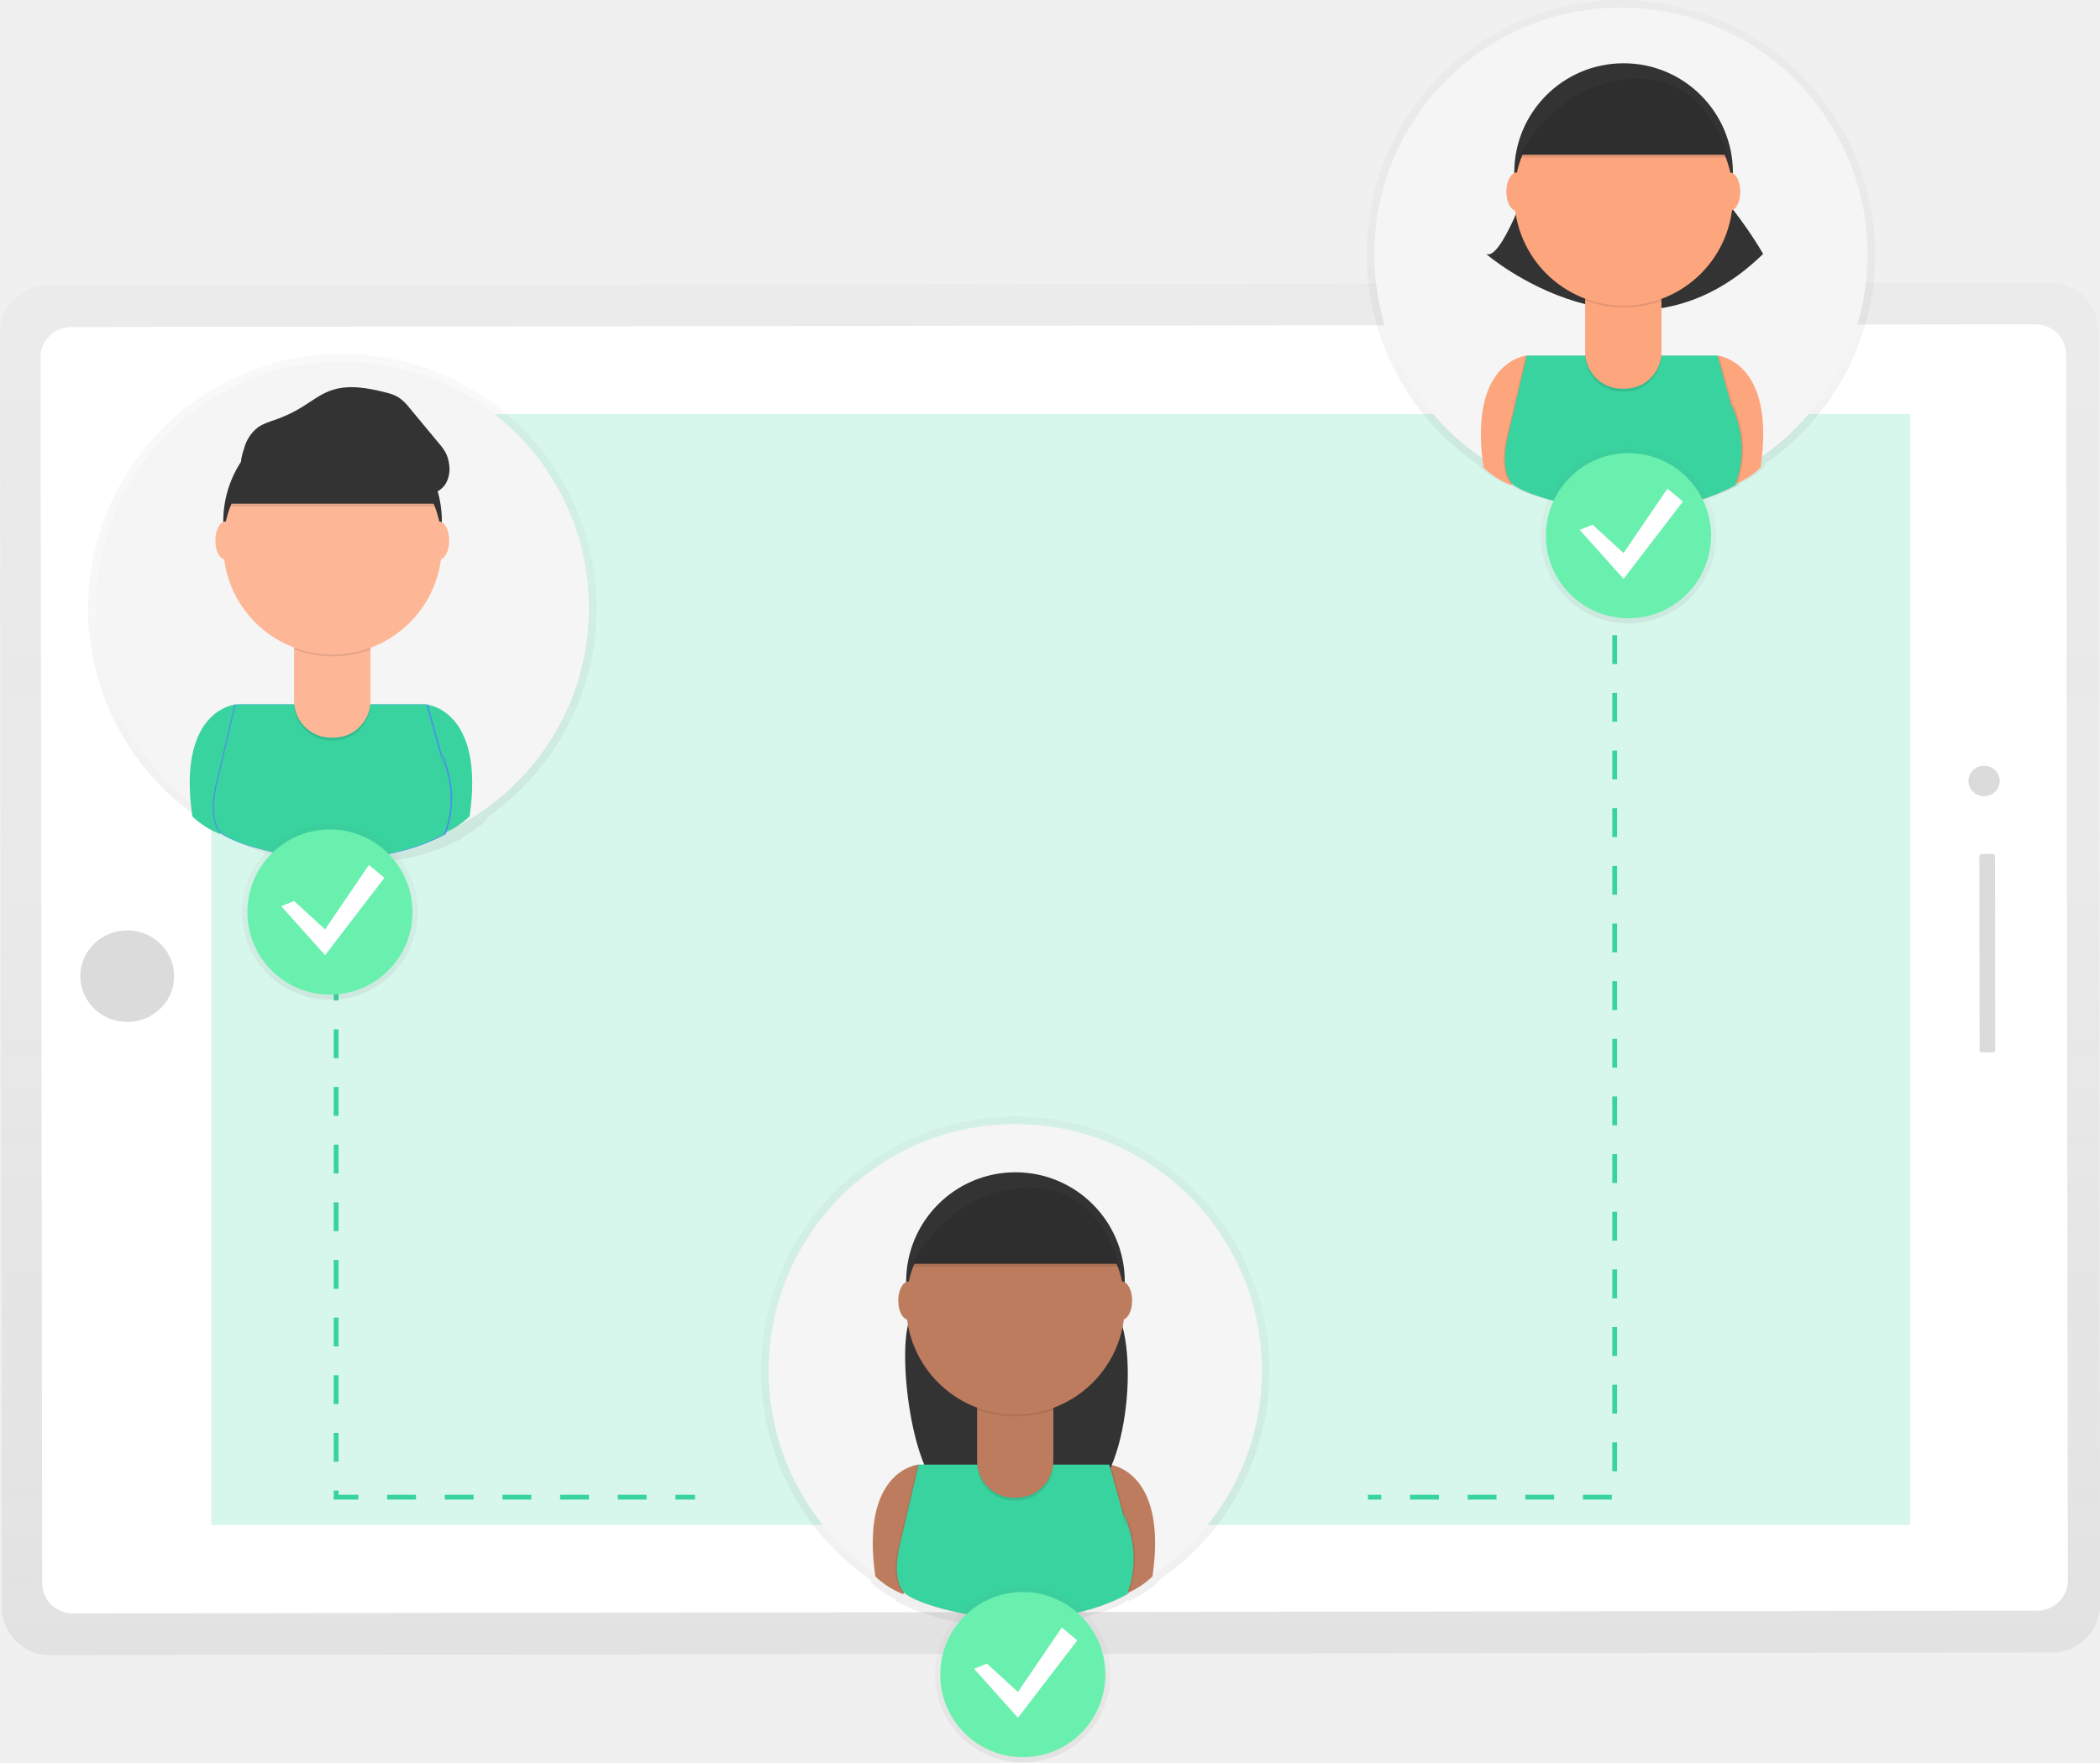
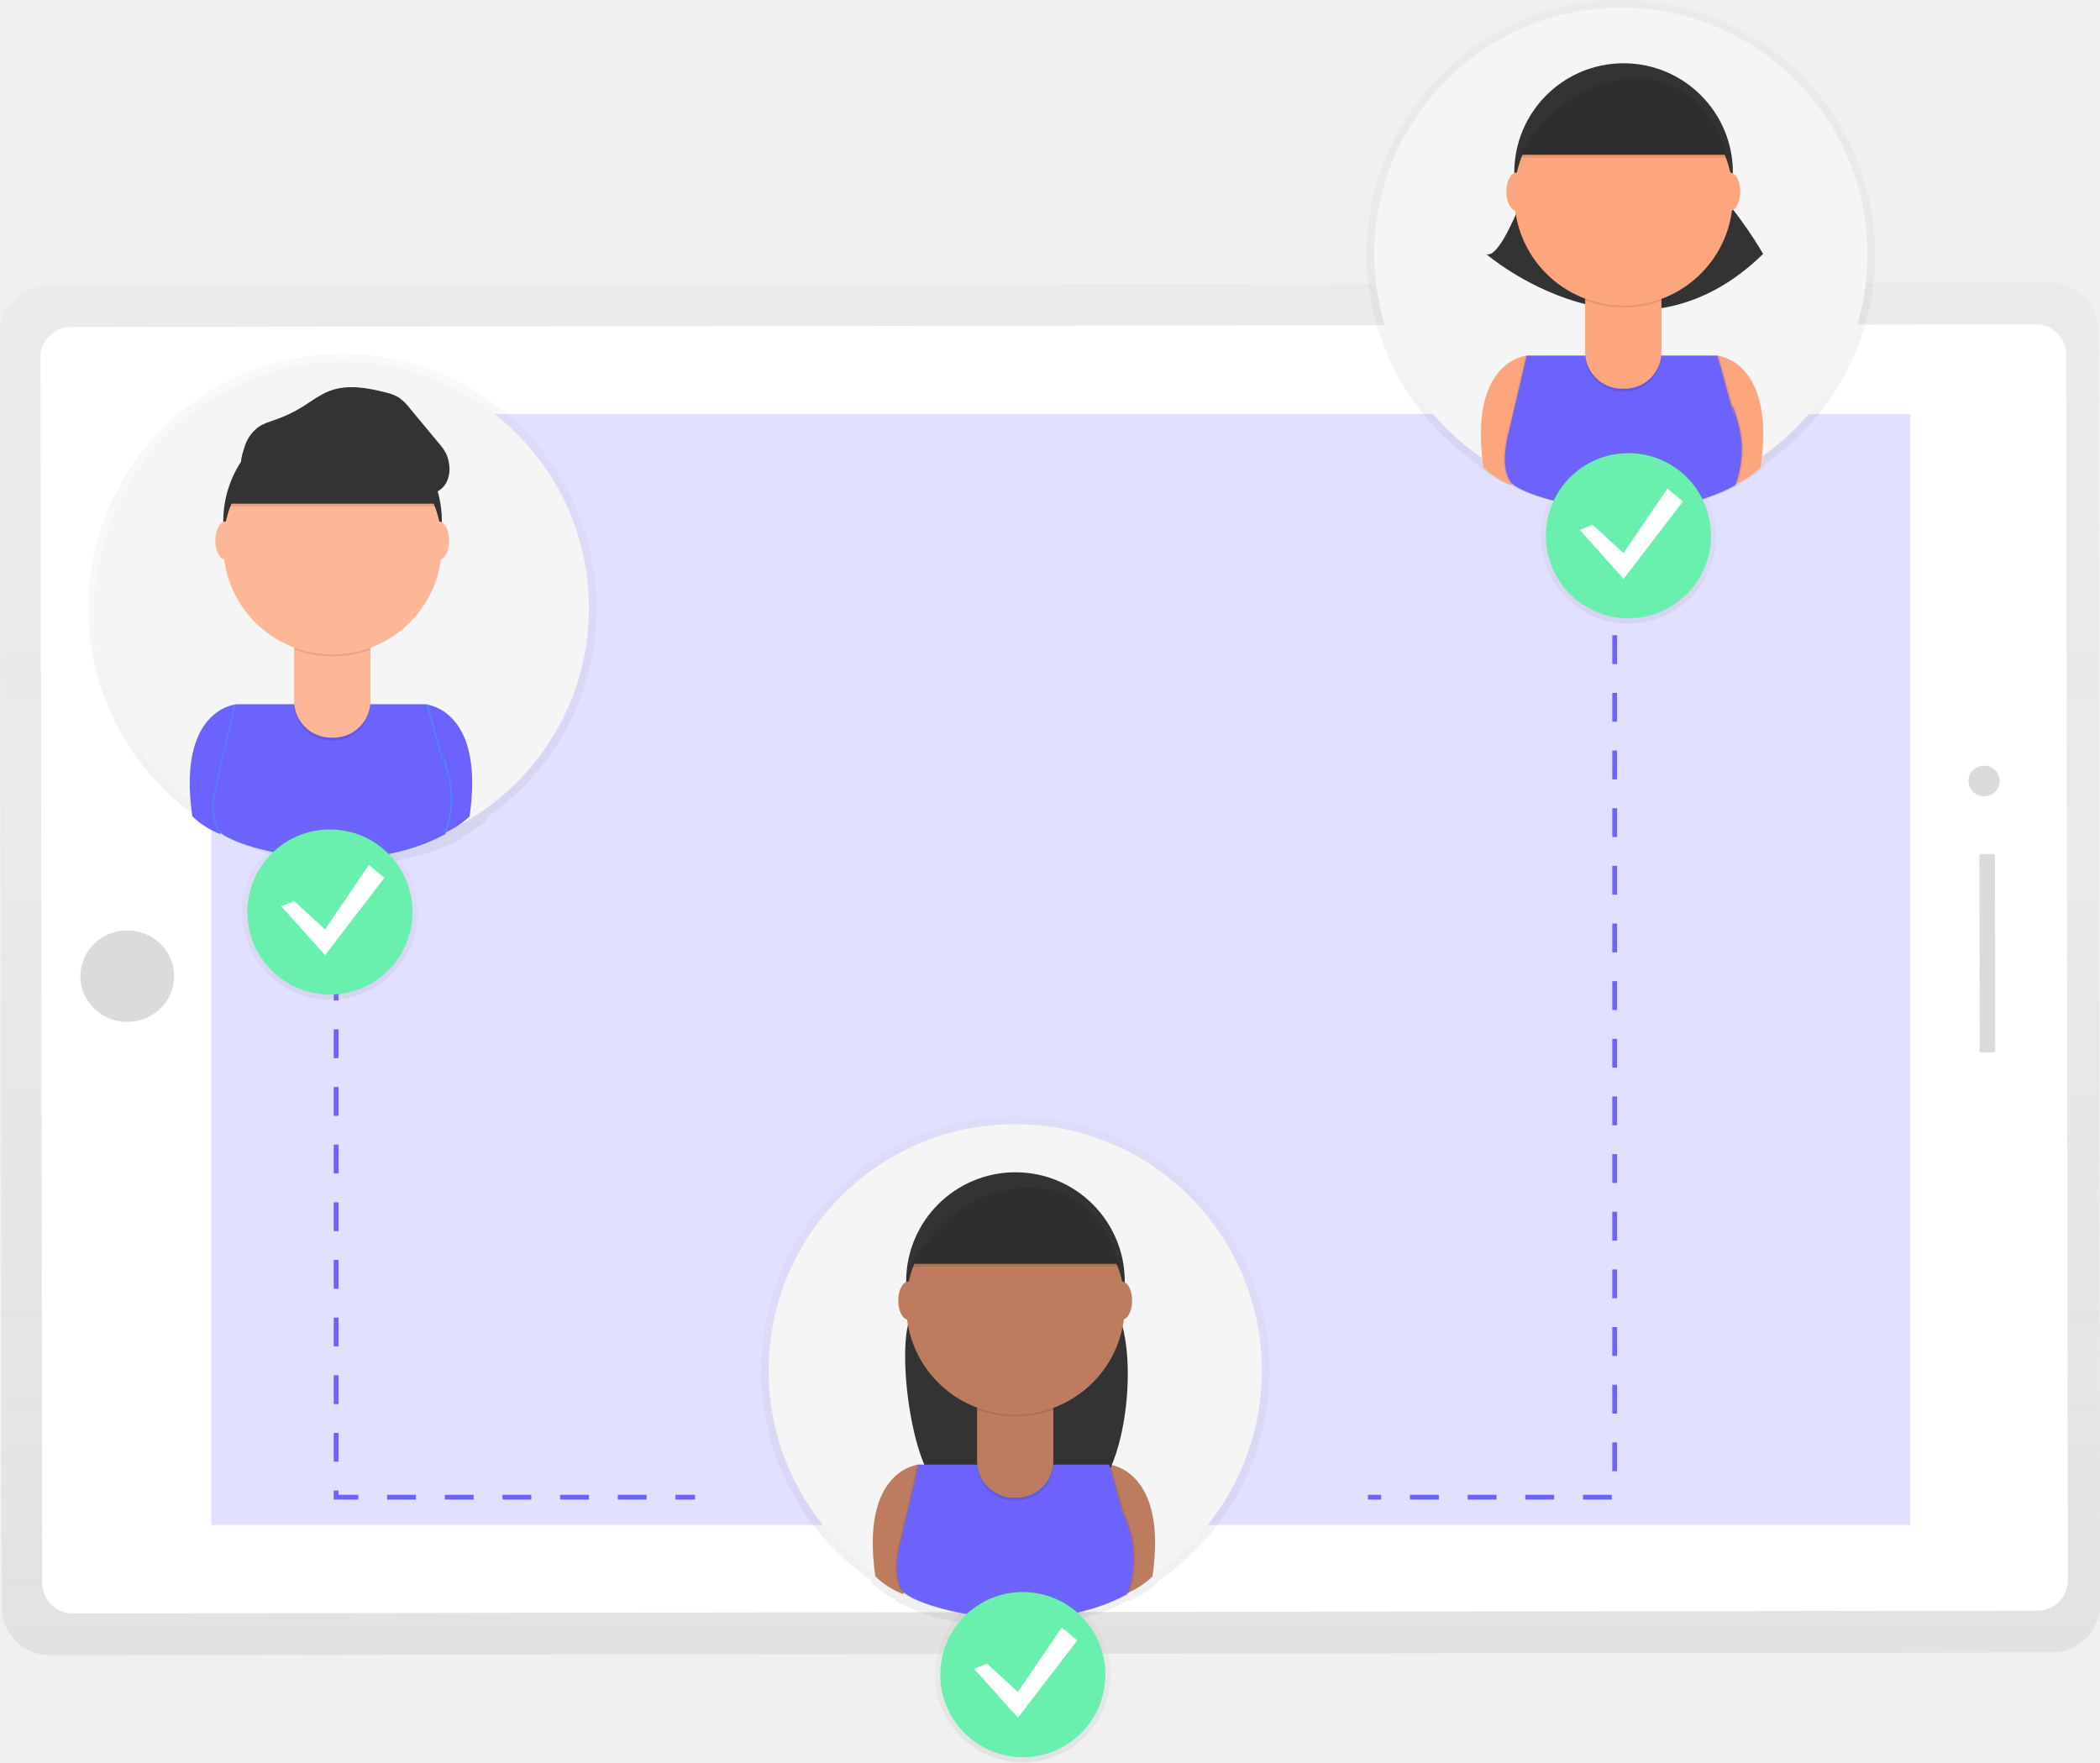
<svg xmlns="http://www.w3.org/2000/svg" xmlns:xlink="http://www.w3.org/1999/xlink" id="390bda19-a7d2-4807-bf84-0b71cfc4032d" data-name="Layer 1" width="874.11" height="733.63" viewBox="0 0 874.11 733.63">
  <defs>
    <linearGradient id="cc82a564-ea96-4f3a-b817-d04de3d3185f" x1="875.04" y1="475.49" x2="303.77" y2="474.73" gradientTransform="matrix(0, 1, -1.02, 0, 1081.62, -103.54)" gradientUnits="userSpaceOnUse">
      <stop offset="0" stop-color="gray" stop-opacity="0.25" />
      <stop offset="0.54" stop-color="gray" stop-opacity="0.12" />
      <stop offset="1" stop-color="gray" stop-opacity="0.1" />
    </linearGradient>
    <linearGradient id="e2d916eb-0c16-4978-ba1c-6a4f2feb782d" x1="590.41" y1="841.63" x2="590.41" y2="111.52" gradientTransform="matrix(0, 1, -1.02, 0, 1082.43, -102.87)" gradientUnits="userSpaceOnUse">
      <stop offset="0" stop-opacity="0.09" />
      <stop offset="0.55" stop-opacity="0.07" />
      <stop offset="1" stop-opacity="0.02" />
    </linearGradient>
    <linearGradient id="7dc82f8a-aae8-4c14-8443-a0bee5c82ac4" x1="837.64" y1="295.46" x2="837.64" y2="83.19" gradientTransform="matrix(1, 0, 0, 1, 0, 0)" xlink:href="#cc82a564-ea96-4f3a-b817-d04de3d3185f" />
    <linearGradient id="10911ca7-360a-4a17-aa6c-ba55de6df86c" x1="305.44" y1="442.78" x2="305.44" y2="230.5" gradientTransform="matrix(1, 0, 0, 1, 0, 0)" xlink:href="#cc82a564-ea96-4f3a-b817-d04de3d3185f" />
    <linearGradient id="b1d6e2ae-fbc3-4669-9109-ab786db17612" x1="-537.55" y1="760.23" x2="-537.55" y2="547.95" gradientTransform="matrix(-1, 0, 0, 1, 48, 0)" xlink:href="#cc82a564-ea96-4f3a-b817-d04de3d3185f" />
    <linearGradient id="014d2d59-4ea0-44d4-9011-1415ae1e0169" x1="137.34" y1="416.18" x2="137.34" y2="343.15" gradientTransform="matrix(1, 0, 0, 1, 0, 0)" xlink:href="#cc82a564-ea96-4f3a-b817-d04de3d3185f" />
    <linearGradient id="3edc3864-c137-45a8-b4cb-910029123495" x1="677.83" y1="259.53" x2="677.83" y2="186.5" gradientTransform="matrix(1, 0, 0, 1, 0, 0)" xlink:href="#cc82a564-ea96-4f3a-b817-d04de3d3185f" />
    <linearGradient id="526052fb-0a4d-4689-9c8f-871db821c2c2" x1="425.74" y1="733.63" x2="425.74" y2="660.6" gradientTransform="matrix(1, 0, 0, 1, 0, 0)" xlink:href="#cc82a564-ea96-4f3a-b817-d04de3d3185f" />
  </defs>
  <g opacity="0.5">
    <path d="M163.68,752.21,162.94,222a20,20,0,0,1,20-20l833.41-1.11a20,20,0,0,1,20,20l.73,530.21a20,20,0,0,1-20,20l-833.41,1.11A20,20,0,0,1,163.68,752.21Z" transform="translate(-162.94 -83.19)" fill="url(#cc82a564-ea96-4f3a-b817-d04de3d3185f)" />
  </g>
  <rect x="227.85" y="241.33" width="741.32" height="492.4" transform="translate(-163.62 -82.36) rotate(-0.08)" fill="url(#e2d916eb-0c16-4978-ba1c-6a4f2feb782d)" />
  <rect x="180.15" y="218.77" width="843.16" height="535.49" rx="12.68" ry="12.68" transform="translate(-163.61 -82.36) rotate(-0.08)" fill="#fff" />
-   <rect x="374.09" y="133.87" width="462.44" height="707.19" transform="matrix(0, 1, -1, 0, 928.99, -201.71)" fill="#38d39f" opacity="0.2" />
+   <rect x="374.09" y="133.87" width="462.44" height="707.19" transform="matrix(0, 1, -1, 0, 928.99, -201.71)" fill="#6c63ff" opacity="0.2" />
  <ellipse cx="216.59" cy="489.24" rx="19.52" ry="19.06" transform="matrix(1, 0, 0, 1, -163.62, -82.89)" fill="#dbdbdb" />
  <ellipse cx="989.37" cy="406.92" rx="6.51" ry="6.35" transform="matrix(1, 0, 0, 1, -163.5, -81.82)" fill="#dbdbdb" />
  <rect x="948.83" y="476.71" width="82.58" height="6.51" rx="0.76" ry="0.76" transform="translate(1305.78 -594) rotate(89.92)" fill="#dbdbdb" />
  <g opacity="0.5">
    <path d="M943.46,189A105.82,105.82,0,1,0,778.6,276.83l.07.47a36.22,36.22,0,0,0,12,7.64l.14-.47c5,4.25,25.81,11.05,49.79,11h.52c15.18,0,31.66-2.68,46.16-10.52,0,0,.13-.28.33-.8a37.7,37.7,0,0,0,10-6.83q.09-.61.17-1.2A105.7,105.7,0,0,0,943.46,189Z" transform="translate(-162.94 -83.19)" fill="url(#7dc82f8a-aae8-4c14-8443-a0bee5c82ac4)" />
  </g>
  <circle cx="674.7" cy="105.83" r="102.64" fill="#f5f5f5" />
  <path d="M798.43,231.22s-24.46,2-18,46.56a35.13,35.13,0,0,0,11.64,7.41l13.76-46.56Z" transform="translate(-162.94 -83.19)" fill="#fda57d" />
  <path d="M877.79,231.22s24.46,2,18,46.56a35.13,35.13,0,0,1-11.64,7.41l-13.76-46.56Z" transform="translate(-162.94 -83.19)" fill="#fda57d" />
  <path d="M799.49,158.2s-11.64,33.86-18,30.69c0,0,61.26,52.91,115.34,0,0,0-9.52-16.93-23.28-30.69Z" transform="translate(-162.94 -83.19)" fill="#333" />
  <circle cx="675.81" cy="71.84" r="45.5" fill="#333" />
  <path d="M877.32,231.22H798L790.55,263s-4.35,14.7,1.06,21.16,56,21.16,93.12,1.06a41.4,41.4,0,0,0,1.06-26.45c-4.23-14.81-1.06-1.06-1.06-1.06Z" transform="translate(-162.94 -83.19)" opacity="0.1" />
  <path d="M878.38,231.22H799L791.61,263s-4.35,14.7,1.06,21.16,56,21.16,93.12,1.06a41.4,41.4,0,0,0,1.06-26.45c-4.23-14.81-1.06-1.06-1.06-1.06Z" transform="translate(-162.94 -83.19)" opacity="0.1" />
-   <path d="M877.79,231.22H798.43L791,263s-4.35,14.7,1.06,21.16,56,21.16,93.12,1.06a41.4,41.4,0,0,0,1.06-26.45c-4.23-14.81-1.06-1.06-1.06-1.06Z" transform="translate(-162.94 -83.19)" fill="#38d39f" />
+   <path d="M877.79,231.22H798.43L791,263s-4.35,14.7,1.06,21.16,56,21.16,93.12,1.06a41.4,41.4,0,0,0,1.06-26.45c-4.23-14.81-1.06-1.06-1.06-1.06Z" transform="translate(-162.94 -83.19)" fill="#6c63ff" />
  <path d="M659.82,121.7h31.75a0,0,0,0,1,0,0v26a15.3,15.3,0,0,1-15.3,15.3h-1.15a15.3,15.3,0,0,1-15.3-15.3v-26A0,0,0,0,1,659.82,121.7Z" opacity="0.1" />
  <path d="M659.82,120.52h31.75a0,0,0,0,1,0,0v26a15.3,15.3,0,0,1-15.3,15.3h-1.15a15.3,15.3,0,0,1-15.3-15.3v-26A0,0,0,0,1,659.82,120.52Z" fill="#fda57d" />
  <path d="M822.83,208.28a45.69,45.69,0,0,0,31.75.09v-3.9H822.83Z" transform="translate(-162.94 -83.19)" opacity="0.1" />
  <circle cx="675.81" cy="81.72" r="45.5" fill="#fda57d" />
  <path d="M795.25,147.62H882s-7.41-35-40.21-32.8S795.25,147.62,795.25,147.62Z" transform="translate(-162.94 -83.19)" fill="#333" />
  <ellipse cx="631.25" cy="79.78" rx="4.23" ry="7.94" fill="#fda57d" />
  <ellipse cx="720.14" cy="79.78" rx="4.23" ry="7.94" fill="#fda57d" />
  <path d="M795.25,148.8H882s-7.41-35-40.21-32.8S795.25,148.8,795.25,148.8Z" transform="translate(-162.94 -83.19)" opacity="0.1" />
  <g opacity="0.5">
    <path d="M411.26,336.32a105.82,105.82,0,1,0-164.85,87.83l.07.47a36.22,36.22,0,0,0,12,7.64l.14-.47c5,4.25,25.81,11.05,49.79,11h.52c15.18,0,31.66-2.68,46.16-10.52,0,0,.13-.28.33-.8a37.7,37.7,0,0,0,10-6.83q.09-.61.17-1.2A105.7,105.7,0,0,0,411.26,336.32Z" transform="translate(-162.94 -83.19)" fill="url(#10911ca7-360a-4a17-aa6c-ba55de6df86c)" />
  </g>
  <circle cx="142.5" cy="253.14" r="102.64" fill="#f5f5f5" />
-   <path d="M261,376.46s-24.46,2-18,46.56a35.13,35.13,0,0,0,11.64,7.41l13.76-46.56Z" transform="translate(-162.94 -83.19)" fill="#38d39f" />
-   <path d="M340.41,376.46s24.46,2,18,46.56a35.13,35.13,0,0,1-11.64,7.41L333,383.86Z" transform="translate(-162.94 -83.19)" fill="#38d39f" />
+   <path d="M261,376.46s-24.46,2-18,46.56a35.13,35.13,0,0,0,11.64,7.41l13.76-46.56Z" transform="translate(-162.94 -83.19)" fill="#6c63ff" />
+   <path d="M340.41,376.46s24.46,2,18,46.56a35.13,35.13,0,0,1-11.64,7.41L333,383.86Z" transform="translate(-162.94 -83.19)" fill="#6c63ff" />
  <circle cx="138.43" cy="217.08" r="45.5" fill="#333" />
  <path d="M339.94,376.46H260.57l-7.41,31.75s-4.35,14.7,1.06,21.16,56,21.16,93.12,1.06A41.4,41.4,0,0,0,348.4,404c-4.23-14.81-1.06-1.06-1.06-1.06Z" transform="translate(-162.94 -83.19)" fill="#4d8af0" />
  <path d="M341,376.46H261.63l-7.41,31.75s-4.35,14.7,1.06,21.16,56,21.16,93.12,1.06A41.4,41.4,0,0,0,349.46,404c-4.23-14.81-1.06-1.06-1.06-1.06Z" transform="translate(-162.94 -83.19)" fill="#4d8af0" />
-   <path d="M340.41,376.46H261l-7.41,31.75s-4.35,14.7,1.06,21.16,56,21.16,93.12,1.06A41.4,41.4,0,0,0,348.87,404c-4.23-14.81-1.06-1.06-1.06-1.06Z" transform="translate(-162.94 -83.19)" fill="#38d39f" />
+   <path d="M340.41,376.46H261l-7.41,31.75s-4.35,14.7,1.06,21.16,56,21.16,93.12,1.06A41.4,41.4,0,0,0,348.87,404c-4.23-14.81-1.06-1.06-1.06-1.06Z" transform="translate(-162.94 -83.19)" fill="#6c63ff" />
  <path d="M122.44,266.93h31.75a0,0,0,0,1,0,0v26a15.3,15.3,0,0,1-15.3,15.3h-1.15a15.3,15.3,0,0,1-15.3-15.3v-26a0,0,0,0,1,0,0Z" opacity="0.1" />
  <path d="M122.44,265.76h31.75a0,0,0,0,1,0,0v26a15.3,15.3,0,0,1-15.3,15.3h-1.15a15.3,15.3,0,0,1-15.3-15.3v-26a0,0,0,0,1,0,0Z" fill="#fdb797" />
  <path d="M285.44,353.52a45.69,45.69,0,0,0,31.75.09v-3.9H285.44Z" transform="translate(-162.94 -83.19)" opacity="0.1" />
  <circle cx="138.43" cy="226.96" r="45.5" fill="#fdb797" />
  <path d="M257.87,294h86.77s-7.41-35-40.21-32.8S257.87,294,257.87,294Z" transform="translate(-162.94 -83.19)" opacity="0.1" />
  <path d="M257.87,292.86h86.77s-7.41-35-40.21-32.8S257.87,292.86,257.87,292.86Z" transform="translate(-162.94 -83.19)" fill="#333" />
  <ellipse cx="93.87" cy="225.02" rx="4.23" ry="7.94" fill="#fdb797" />
  <ellipse cx="182.75" cy="225.02" rx="4.23" ry="7.94" fill="#fdb797" />
  <path d="M264.61,269.65a16.13,16.13,0,0,1,5.85-8.67c2.22-1.54,4.87-2.28,7.41-3.18a56.65,56.65,0,0,0,10.78-5.15c3.86-2.38,7.48-5.24,11.73-6.81,7.31-2.7,15.45-1.24,23,.7a19.35,19.35,0,0,1,5.38,2,20.36,20.36,0,0,1,4.77,4.62l12,14.45a23,23,0,0,1,3,4.19,14.43,14.43,0,0,1,1.36,4.73,12.38,12.38,0,0,1-1.28,7.76c-2,3.46-6.2,5.2-10.2,5.36s-7.93-1-11.78-2.13c-12.4-3.63-25-7-37.82-8.52a106.67,106.67,0,0,0-19.24-.62c-2,.13-4.68,1.06-5.9-1C262.56,275.59,264.06,271.43,264.61,269.65Z" transform="translate(-162.94 -83.19)" fill="#333" />
  <g opacity="0.5">
    <path d="M479.73,653.77A105.82,105.82,0,1,1,644.58,741.6l-.07.47a36.22,36.22,0,0,1-12,7.64l-.14-.47c-5,4.25-25.81,11.05-49.79,11h-.52c-15.18,0-31.66-2.68-46.16-10.52,0,0-.13-.28-.33-.8a37.7,37.7,0,0,1-10-6.83q-.09-.61-.17-1.2A105.7,105.7,0,0,1,479.73,653.77Z" transform="translate(-162.94 -83.19)" fill="url(#b1d6e2ae-fbc3-4669-9109-ab786db17612)" />
  </g>
  <circle cx="422.6" cy="570.59" r="102.64" fill="#f5f5f5" />
  <path d="M545.3,692.87s-24.46,2-18,46.56a35.13,35.13,0,0,0,11.64,7.41l13.76-46.56Z" transform="translate(-162.94 -83.19)" fill="#be7c5e" />
  <path d="M624.66,692.87s24.46,2,18,46.56A35.13,35.13,0,0,1,631,746.84l-13.76-46.56Z" transform="translate(-162.94 -83.19)" fill="#be7c5e" />
  <path d="M546.36,619.86s-1.88,5.48-4.55,11.82c-5.82,13.87.82,67.13,14.75,72.8,15.63,6.37,36.18,10.45,57.53,2.66,18.56-6.77,24.28-67.39,11.16-82.16-1.54-1.73-3.15-3.45-4.83-5.13Z" transform="translate(-162.94 -83.19)" fill="#333" />
  <circle cx="422.68" cy="533.5" r="45.5" fill="#333" />
  <path d="M624.19,692.87H544.83l-7.41,31.75s-4.35,14.7,1.06,21.16,56,21.16,93.12,1.06a41.4,41.4,0,0,0,1.06-26.45c-4.23-14.81-1.06-1.06-1.06-1.06Z" transform="translate(-162.94 -83.19)" opacity="0.1" />
  <path d="M625.25,692.87H545.89l-7.41,31.75s-4.35,14.7,1.06,21.16,56,21.16,93.12,1.06a41.4,41.4,0,0,0,1.06-26.45c-4.23-14.81-1.06-1.06-1.06-1.06Z" transform="translate(-162.94 -83.19)" opacity="0.1" />
-   <path d="M624.66,692.87H545.3l-7.41,31.75s-4.35,14.7,1.06,21.16,56,21.16,93.12,1.06a41.4,41.4,0,0,0,1.06-26.45c-4.23-14.81-1.06-1.06-1.06-1.06Z" transform="translate(-162.94 -83.19)" fill="#38d39f" />
+   <path d="M624.66,692.87H545.3l-7.41,31.75s-4.35,14.7,1.06,21.16,56,21.16,93.12,1.06a41.4,41.4,0,0,0,1.06-26.45c-4.23-14.81-1.06-1.06-1.06-1.06Z" transform="translate(-162.94 -83.19)" fill="#6c63ff" />
  <path d="M406.69,583.35h31.75a0,0,0,0,1,0,0v26a15.3,15.3,0,0,1-15.3,15.3H422a15.3,15.3,0,0,1-15.3-15.3v-26A0,0,0,0,1,406.69,583.35Z" opacity="0.1" />
  <path d="M406.69,582.17h31.75a0,0,0,0,1,0,0v26a15.3,15.3,0,0,1-15.3,15.3H422a15.3,15.3,0,0,1-15.3-15.3v-26A0,0,0,0,1,406.69,582.17Z" fill="#be7c5e" />
  <path d="M569.7,669.93a45.69,45.69,0,0,0,31.75.09v-3.9H569.7Z" transform="translate(-162.94 -83.19)" opacity="0.1" />
  <circle cx="422.68" cy="543.37" r="45.5" fill="#be7c5e" />
  <path d="M542.12,609.28h86.77s-7.41-35-40.21-32.8S542.12,609.28,542.12,609.28Z" transform="translate(-162.94 -83.19)" fill="#333" />
  <ellipse cx="378.12" cy="541.43" rx="4.23" ry="7.94" fill="#be7c5e" />
  <ellipse cx="467.01" cy="541.43" rx="4.23" ry="7.94" fill="#be7c5e" />
  <path d="M542.12,610.45h86.77s-7.41-35-40.21-32.8S542.12,610.45,542.12,610.45Z" transform="translate(-162.94 -83.19)" opacity="0.1" />
-   <polyline points="672.1 240.44 672.1 623.25 569.4 623.25" fill="none" stroke="#38d39f" stroke-miterlimit="10" stroke-width="2" stroke-dasharray="12" />
-   <polyline points="139.91 380.49 139.91 623.25 289.29 623.25" fill="none" stroke="#38d39f" stroke-miterlimit="10" stroke-width="2" stroke-dasharray="12" />
+   <polyline points="672.1 240.44 672.1 623.25 569.4 623.25" fill="none" stroke="#6c63ff" stroke-miterlimit="10" stroke-width="2" stroke-dasharray="12" />
+   <polyline points="139.91 380.49 139.91 623.25 289.29 623.25" fill="none" stroke="#6c63ff" stroke-miterlimit="10" stroke-width="2" stroke-dasharray="12" />
  <g opacity="0.5">
    <circle cx="137.34" cy="379.66" r="36.52" fill="url(#014d2d59-4ea0-44d4-9011-1415ae1e0169)" />
  </g>
  <circle cx="137.34" cy="379.66" r="34.37" fill="#69f0ae" />
  <polygon points="122.42 375.08 135.31 386.89 153.56 360.04 160.01 365.41 135.31 397.63 117.05 377.23 122.42 375.08" fill="#fff" />
  <g opacity="0.5">
    <circle cx="677.83" cy="223.01" r="36.52" fill="url(#3edc3864-c137-45a8-b4cb-910029123495)" />
  </g>
  <circle cx="677.83" cy="223.01" r="34.37" fill="#69f0ae" />
  <polygon points="662.91 218.43 675.8 230.24 694.06 203.39 700.5 208.76 675.8 240.98 657.54 220.57 662.91 218.43" fill="#fff" />
  <g opacity="0.5">
    <circle cx="425.74" cy="697.11" r="36.52" fill="url(#526052fb-0a4d-4689-9c8f-871db821c2c2)" />
  </g>
  <circle cx="425.74" cy="697.11" r="34.37" fill="#69f0ae" />
  <polygon points="410.82 692.53 423.71 704.34 441.97 677.49 448.41 682.86 423.71 715.08 405.45 694.68 410.82 692.53" fill="#fff" />
</svg>
